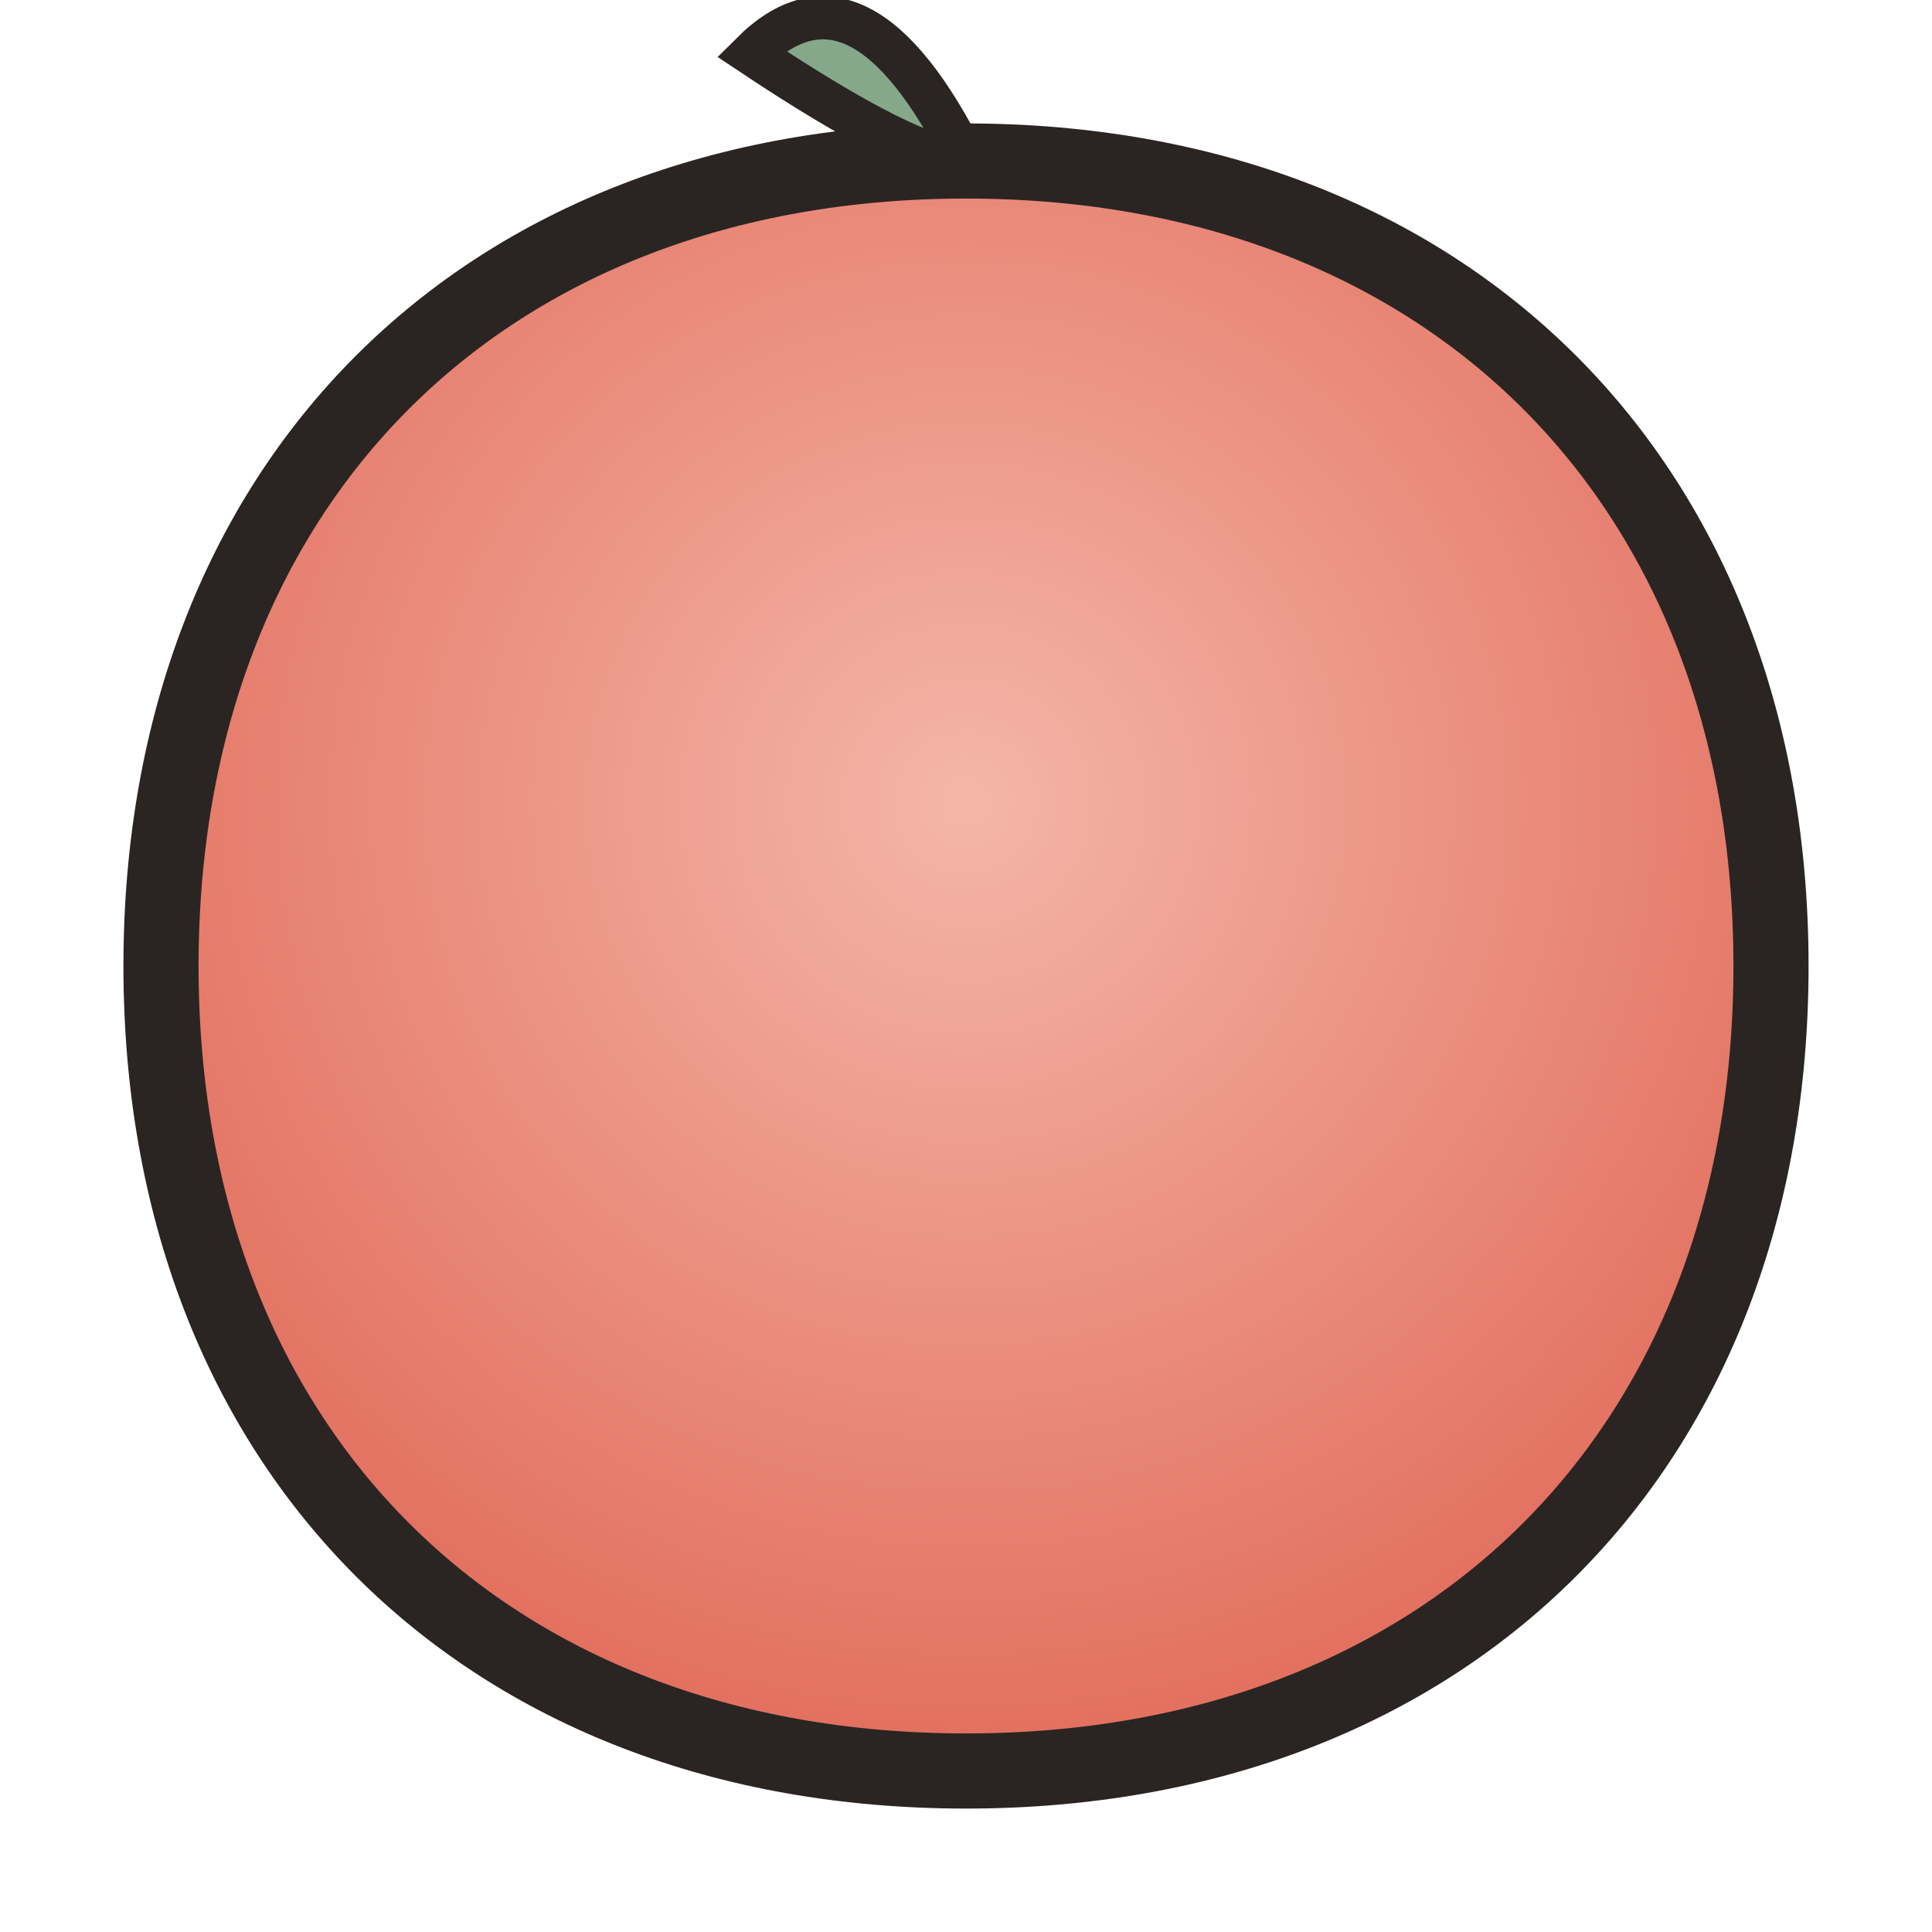
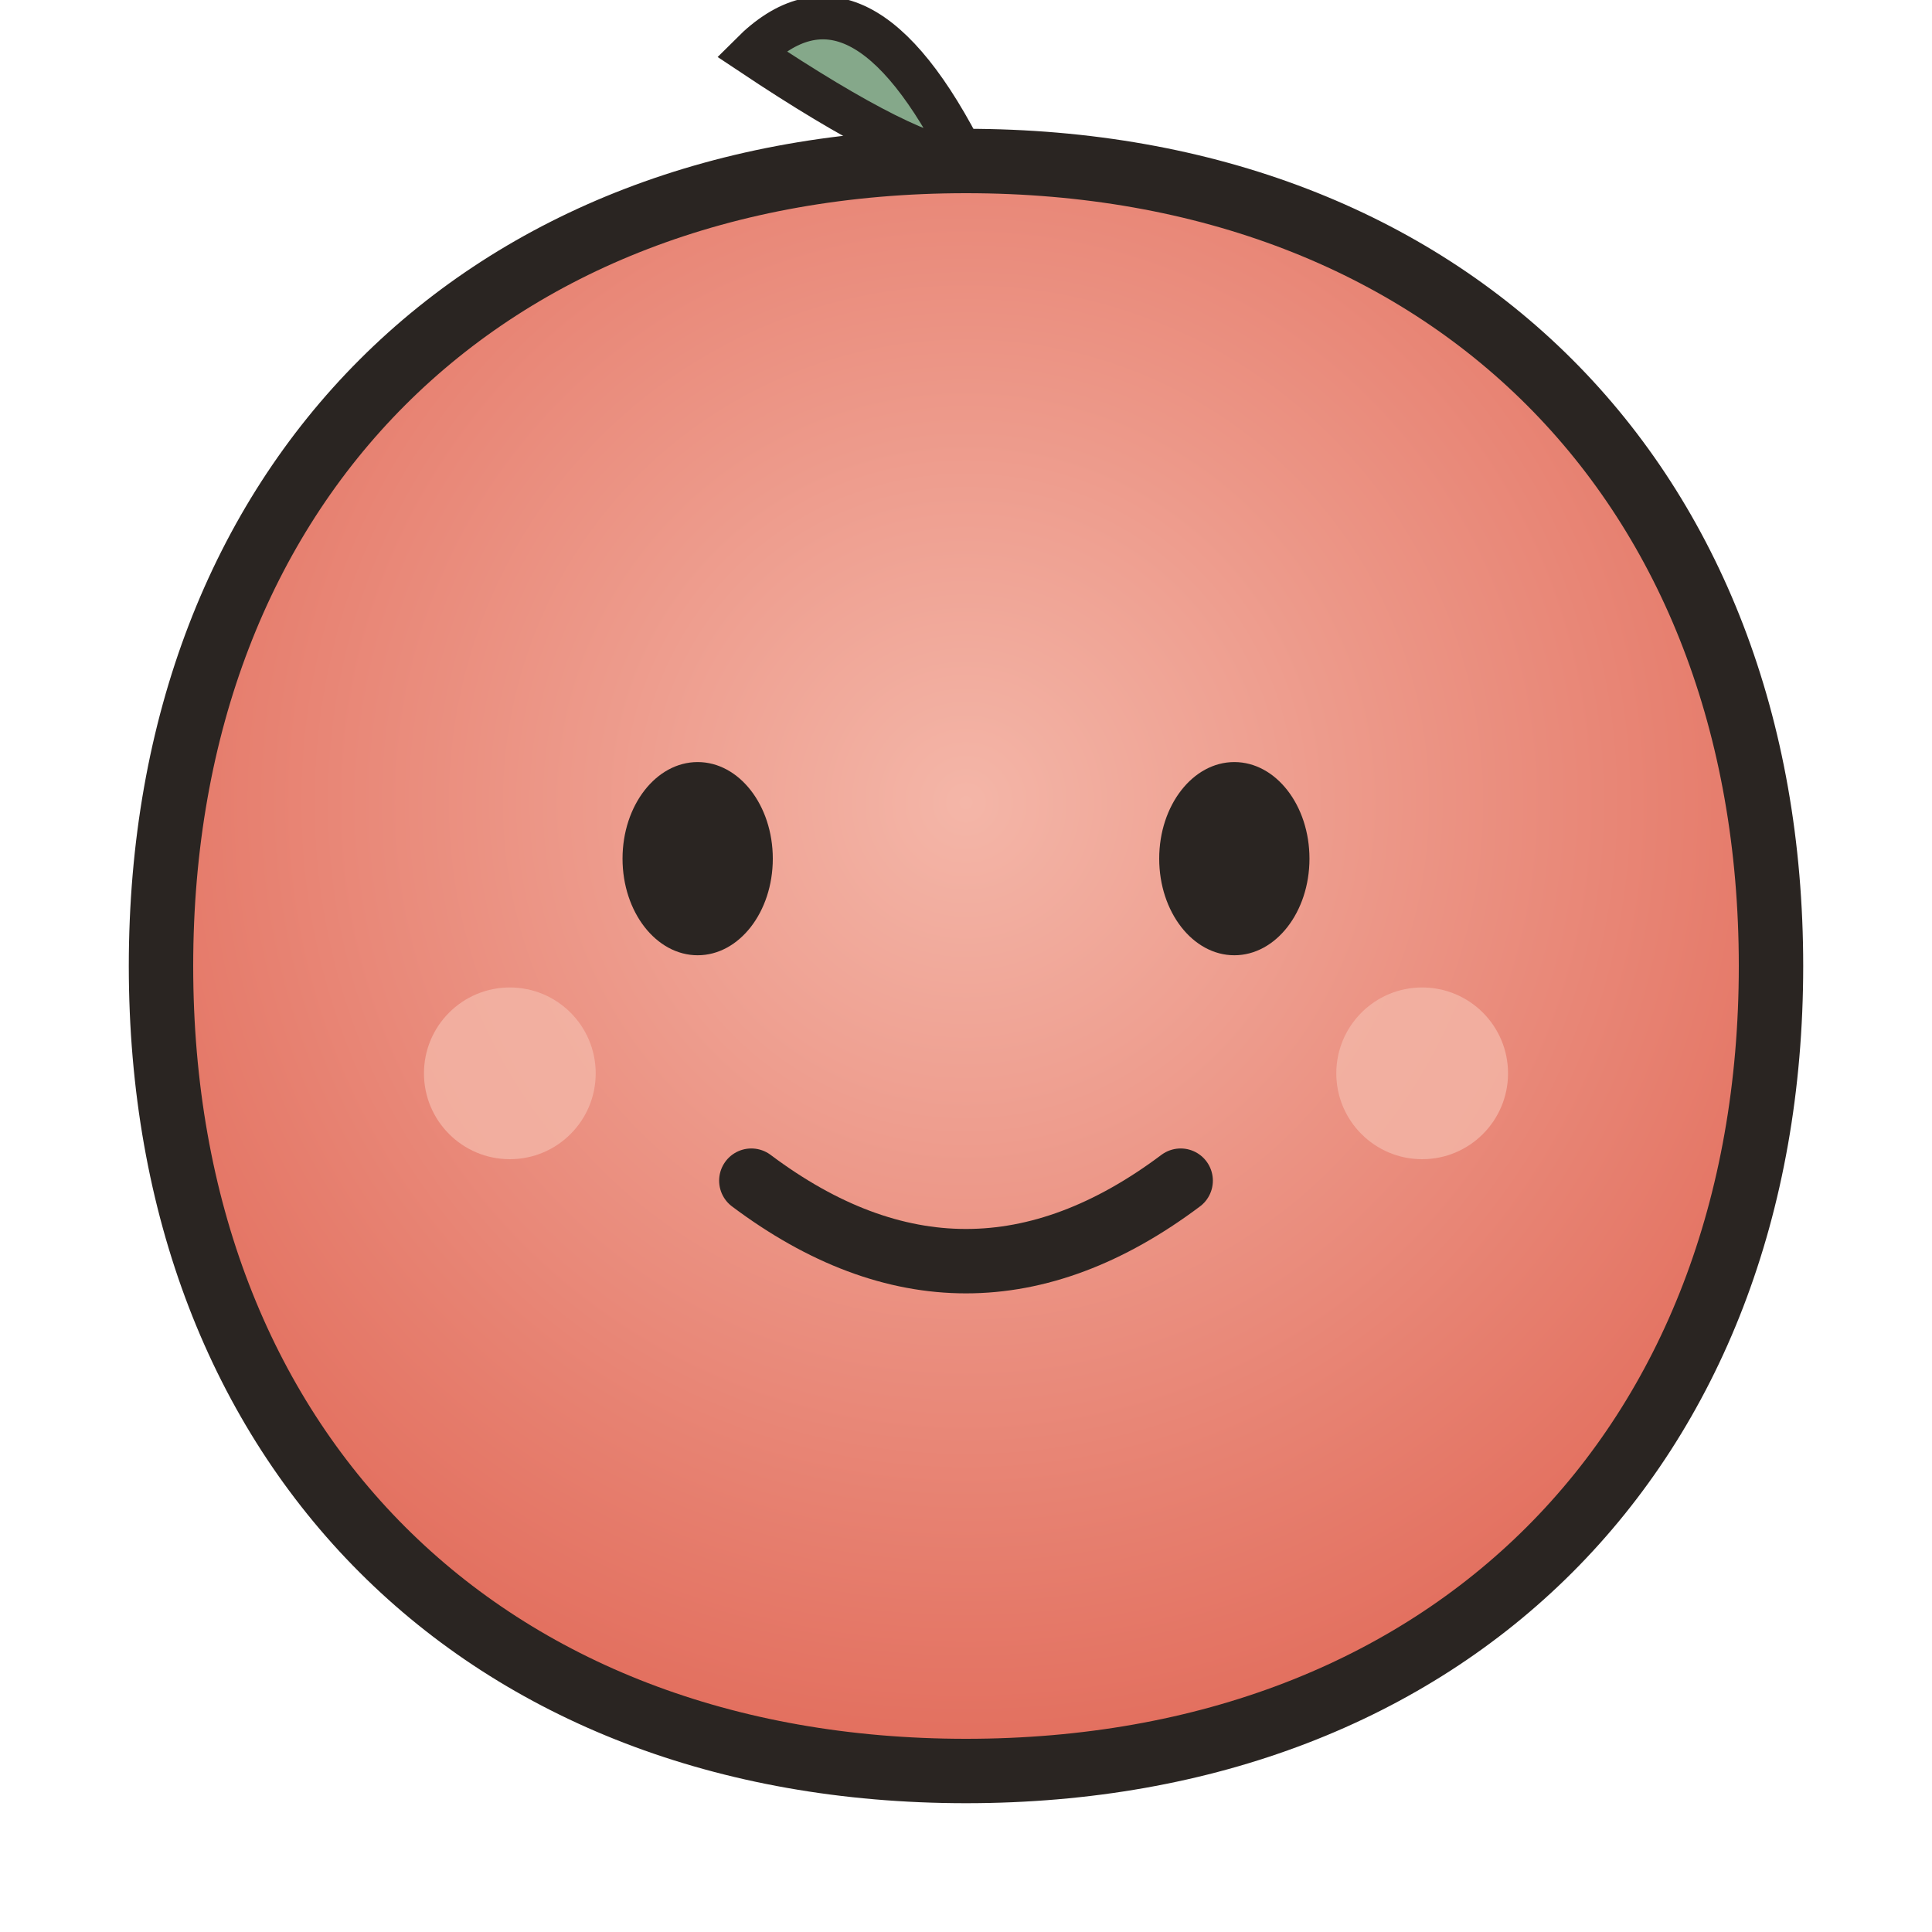
<svg xmlns="http://www.w3.org/2000/svg" viewBox="0 0 36 36">
  <defs>
-     <radialGradient id="g" cx="50%" cy="40%" r="60%">
+     <radialGradient id="pip" cx="50%" cy="40%" r="60%">
      <stop offset="0%" stop-color="#F4B6A8" />
      <stop offset="100%" stop-color="#E26D5C" />
    </radialGradient>
  </defs>
-   <path d="M18 3 C 27 3, 33 9, 33 18 C 33 27, 27 33, 18 33 C 9 33, 3 27, 3 18 C 3 9, 9 3, 18 3 Z" fill="url(#g)" stroke="#2A2522" stroke-width="1.4" />
+   <path d="M18 3 C 27 3, 33 9, 33 18 C 33 27, 27 33, 18 33 C 9 33, 3 27, 3 18 C 3 9, 9 3, 18 3 Z" fill="url(#pip)" stroke="#2A2522" stroke-width="1.2" />
+   <ellipse cx="13" cy="16" rx="1.4" ry="1.8" fill="#2A2522" />
+   <ellipse cx="23" cy="16" rx="1.4" ry="1.8" fill="#2A2522" />
+   <circle cx="9.5" cy="20" r="1.6" fill="#F4B6A8" opacity="0.8" />
+   <circle cx="26.5" cy="20" r="1.6" fill="#F4B6A8" opacity="0.8" />
+   <path d="M14 22 Q 18 25, 22 22" stroke="#2A2522" stroke-width="1.2" fill="none" stroke-linecap="round" />
  <path d="M18 3 Q 16 -1, 14 1 Q 17 3, 18 3 Z" fill="#85A88A" stroke="#2A2522" stroke-width="0.8" />
</svg>
